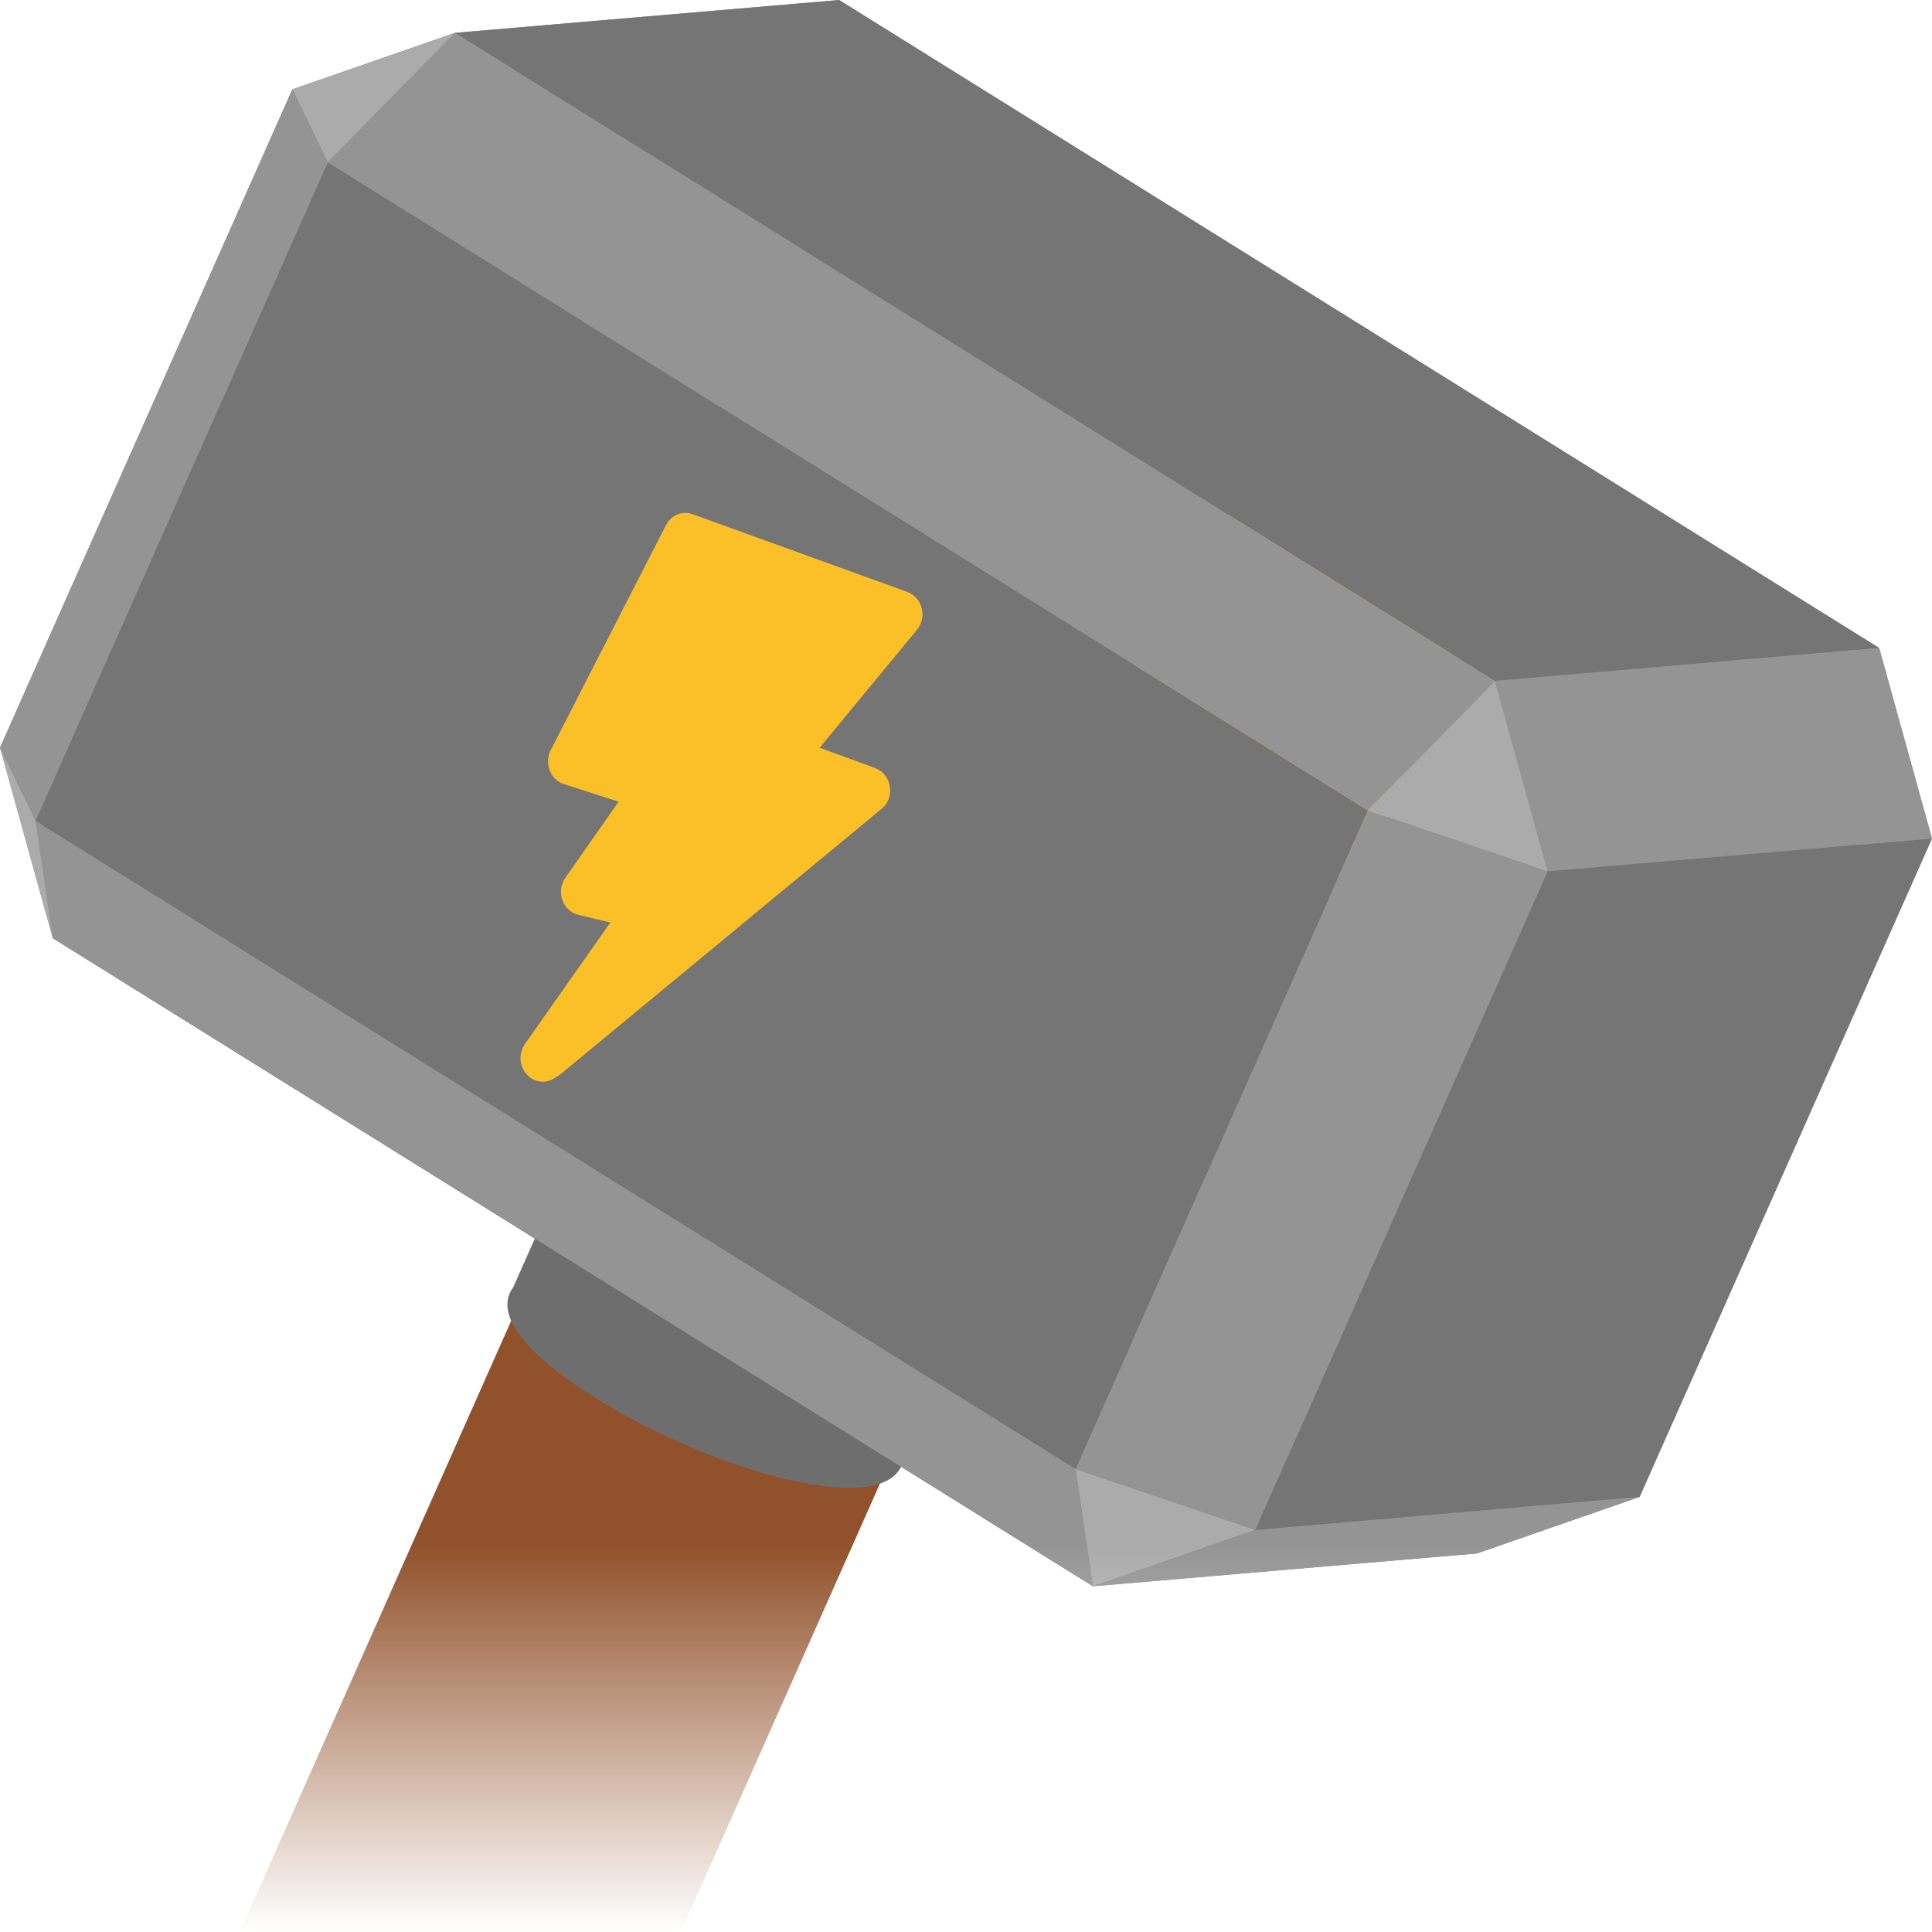
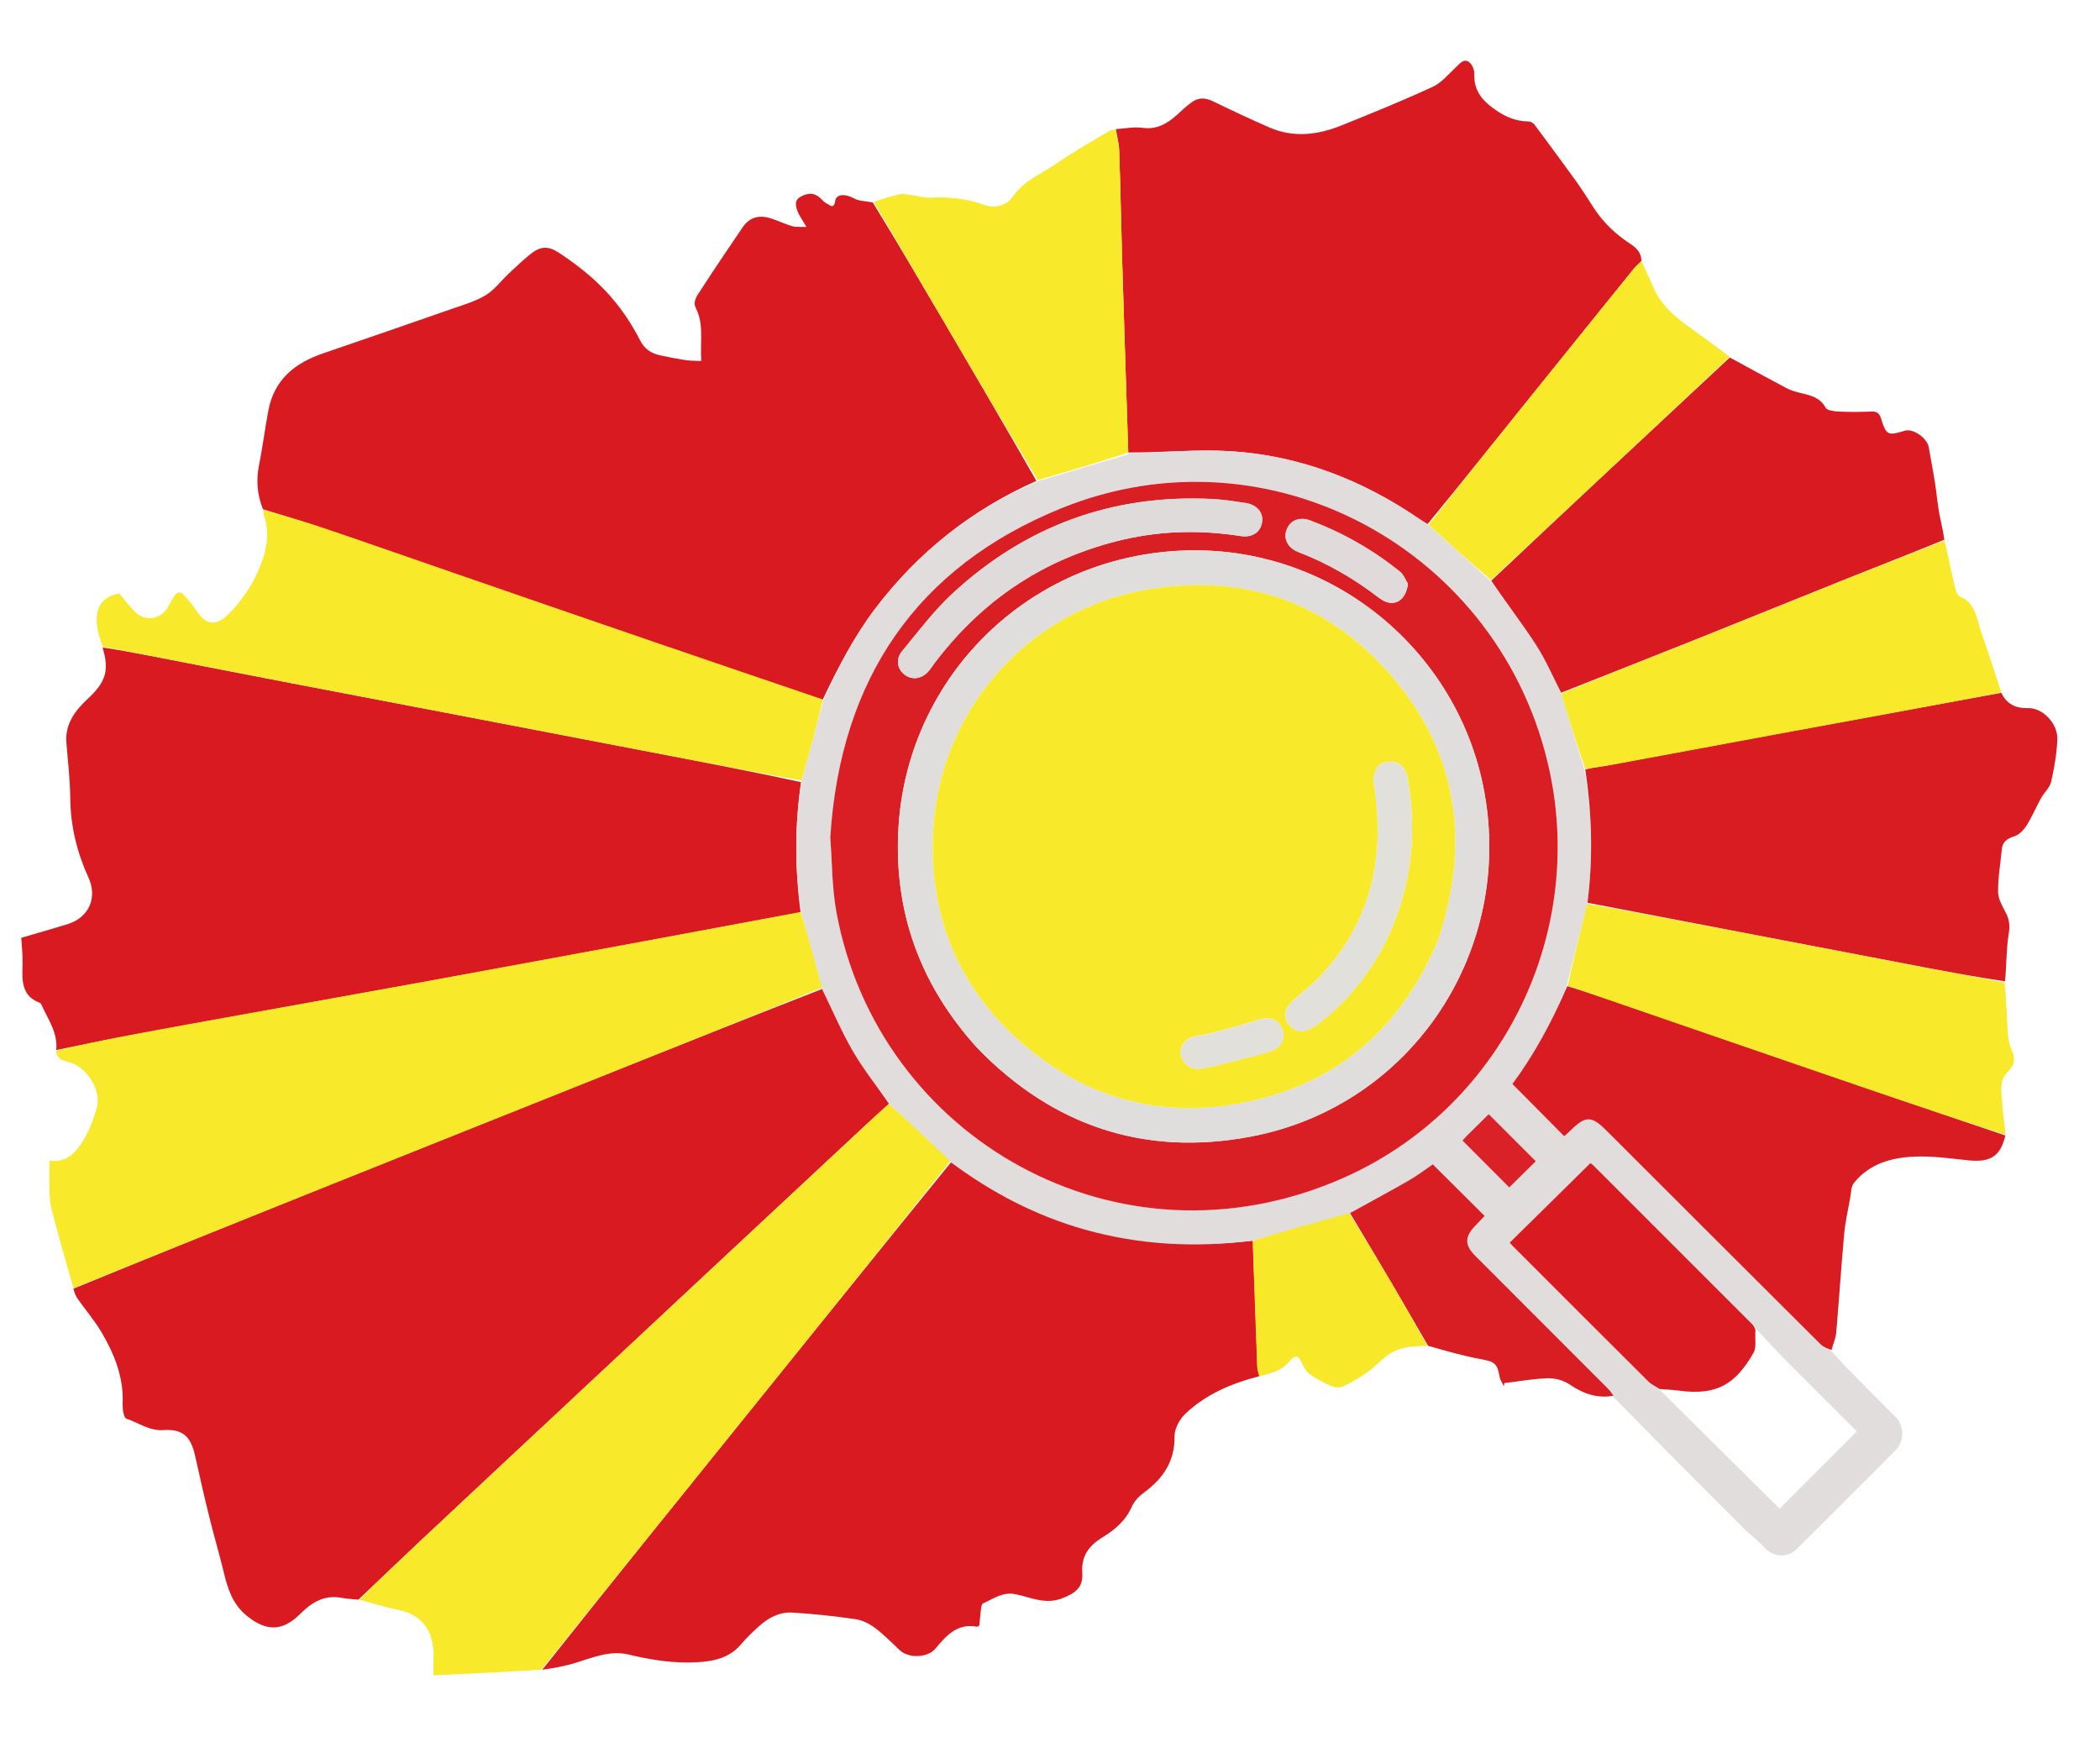
- <svg xmlns="http://www.w3.org/2000/svg" class="hammer" width="41.217" height="41.217" version="1.1" viewBox="-50 -50 41.217 41.217">
+ <svg xmlns="http://www.w3.org/2000/svg" viewBox="0 433.2 162 134" version="1.1" id="Layer_1">
  <defs>
-     <mask id="mask111">
-       <rect x="-19.21" y="-25.7" width="46.217" height="41.217" fill="url(#linearGradient115)" />
-     </mask>
-     <linearGradient id="linearGradient115" x1="-25.395" x2="-25.395" y1="-9.3" y2="-18.03" gradientTransform="matrix(1.0589 0 0 .94436 30.79 24.3)" gradientUnits="userSpaceOnUse">
-       <stop offset="0" />
-       <stop stop-color="#fff" offset="1" />
-     </linearGradient>
+     <style>
+       .st0 {
+         fill: #f8e92a;
+       }
+ 
+       .st1 {
+         fill: #d92127;
+       }
+ 
+       .st2 {
+         fill: #d91e24;
+       }
+ 
+       .st3 {
+         fill: #d91c21;
+       }
+ 
+       .st4 {
+         fill: #e0dedc;
+       }
+ 
+       .st5 {
+         fill: #f8ea2b;
+       }
+ 
+       .st6 {
+         fill: #e1e0db;
+       }
+ 
+       .st7 {
+         fill: #d91b21;
+       }
+ 
+       .st8 {
+         fill: #e0dddc;
+       }
+ 
+       .st9 {
+         fill: #e0dbdb;
+       }
+ 
+       .st10 {
+         fill: #f7e92a;
+       }
+ 
+       .st11 {
+         fill: #d81d23;
+       }
+ 
+       .st12 {
+         fill: #d91c22;
+       }
+ 
+       .st13 {
+         fill: #e0dadb;
+       }
+     </style>
+     <style class="darkreader darkreader--sync" media="screen" />
  </defs>
-   <g transform="translate(-33.29,-24.3)" mask="url(#mask111)">
-     <g stroke-linecap="round" stroke-linejoin="round">
-       <path d="m-8.511-10.449 1.126 4.064 2.707-2.765z" fill="#ababab" />
-       <path d="m-2.273-24.496-6.238 14.047 3.833 1.299 6.238-14.048z" fill="#949494" />
-       <path d="m-2.273-24.496 3.465-1.204.368 2.502z" fill="#ababab" />
-       <path d="m17.511 4.674-2.707 2.766-22.189-13.825 2.707-2.765z" fill="#949494" />
-     </g>
-     <g stroke="#878787">
-       <path d="m-9.045 20.369-1.169 2.634" stroke-width="9.6" />
-       <path d="m-12.418 23.191c-1.85-1.153-2.326-2.132-1.086-2.238 1.239-.106 3.642.709 5.493 1.862s2.326 2.132 1.087 2.238c-1.24.106-3.643-.709-5.494-1.862" fill="#878787" stroke-linecap="round" stroke-linejoin="round" />
-       <path d="m-11.248 20.557c1.851 1.153 4.254 1.968 5.493 1.862 1.24-.106.764-1.085-1.086-2.238-1.851-1.153-4.254-1.968-5.494-1.862-1.239.106-.764 1.085 1.087 2.238" fill="#878787" stroke-linecap="round" stroke-linejoin="round" />
-     </g>
-     <g stroke-linecap="round" stroke-linejoin="round">
-       <path d="m-16.71-9.748 8.199-.701 1.126 4.064-8.199.701z" fill="#949494" />
-       <path d="m23.749-9.373-6.238 14.047-22.189-13.824 6.238-14.048z" fill="#757575" />
-       <path d="m10.271-16.073 3.751 3.534c.062.058.083.156.052.238l-1.95 5.128c-.046.121-.18.153-.268.065l-1.024-1.03c-.095-.096-.242-.048-.275.091l-.516 2.152c-.034.145-.191.19-.284.082 0 0-.606-.696-.606-.696-.094-.108-.25-.063-.285.082l-.803 3.384c-.05.212-.317.178-.336-.043l-.014-.147s.058-9.892.058-9.892c.001-.165.165-.253.277-.148l1.077 1.009c.101.095.25.034.274-.111l.597-3.587c.025-.146.174-.206.275-.111z" fill="#fbbf28" stroke="#fbbf28" stroke-width=".6" />
-     </g>
-     <g stroke="#808080">
-       <path d="m-8.362 18.833-.39.878" stroke-width="9.1" />
-       <path d="m-10.956 19.899c-1.85-1.153-2.326-2.132-1.086-2.238 1.239-.106 3.642.708 5.493 1.861s2.326 2.132 1.087 2.238c-1.24.106-3.643-.708-5.494-1.861" fill="#808080" stroke-linecap="round" stroke-linejoin="round" stroke-width=".5" />
-       <path d="m-10.566 19.021c1.851 1.153 4.254 1.967 5.494 1.861 1.239-.106.764-1.085-1.087-2.238s-4.254-1.967-5.494-1.861c-1.239.106-.764 1.085 1.087 2.238" fill="#808080" stroke-linecap="round" stroke-linejoin="round" stroke-width=".5" />
-     </g>
-     <path d="m-16.71-9.748 8.199-.701 6.238-14.047-8.199.701z" fill="#757575" stroke-linecap="round" stroke-linejoin="round" />
-     <path d="m-1.754 3.951-6.511 14.662" stroke="#91512b" stroke-width="8.6" />
-     <g stroke-linecap="round" stroke-linejoin="round">
-       <path d="m-10.468 18.801c-1.851-1.153-2.327-2.132-1.087-2.238 1.239-.106 3.643.709 5.493 1.862 1.851 1.153 2.327 2.132 1.087 2.238-1.239.106-3.643-.708-5.493-1.862" fill="#91512b" />
-       <path d="m-3.958 4.139c1.851 1.153 4.254 1.968 5.494 1.862 1.239-.106.764-1.086-1.087-2.239s-4.254-1.967-5.493-1.861c-1.24.106-.764 1.085 1.086 2.238" fill="#91512b" />
-       <path d="m1.192-25.7.368 2.502 22.189 13.825-.368-2.503z" fill="#949494" />
-       <path d="m-10.472-23.795 8.199-.701 3.465-1.204-8.199.701z" fill="#949494" />
-     </g>
-     <g stroke="#6e6e6e">
-       <path d="m-.487 1.097-1.17 2.634" stroke-width="9.1" />
-       <path d="m-3.86 3.92c-1.851-1.153-2.326-2.132-1.087-2.238s3.643.708 5.493 1.861c1.851 1.153 2.327 2.132 1.087 2.238-1.239.106-3.643-.708-5.493-1.861" fill="#6e6e6e" stroke-linecap="round" stroke-linejoin="round" stroke-width=".5" />
-       <path d="m-2.691 1.286c1.851 1.153 4.254 1.967 5.494 1.861 1.239-.106.764-1.085-1.087-2.238s-4.254-1.967-5.493-1.861c-1.24.106-.764 1.085 1.086 2.238" fill="#6e6e6e" stroke-linecap="round" stroke-linejoin="round" stroke-width=".5" />
-     </g>
-     <g stroke-linecap="round" stroke-linejoin="round">
-       <path d="m18.269 6.236-3.465 1.204 2.707-2.766z" fill="#ababab" />
-       <path d="m14.804 7.44-8.199.701-22.189-13.825 8.199-.701z" fill="#757575" />
-       <path d="m-16.71-9.748 1.126 4.064-.367-2.502z" fill="#ababab" />
-       <path d="m24.507-7.812-6.238 14.048-.758-1.562 6.238-14.047z" fill="#949494" />
-       <path d="m-10.472-23.795-6.238 14.047.759 1.562 6.237-14.048z" fill="#949494" />
-       <path d="m24.507-7.812-1.126-4.064.368 2.503z" fill="#ababab" />
-       <path d="m23.381-11.876-8.199.701-22.189-13.824 8.199-.701z" fill="#757575" />
-       <path d="m-10.472-23.795 3.465-1.204-2.707 2.765z" fill="#ababab" />
-       <path d="m18.269 6.236-8.199.701-3.465 1.204 8.199-.701z" fill="#949494" />
-       <path d="m-15.951-8.186.367 2.502 22.189 13.825-.367-2.503z" fill="#949494" />
-       <path d="m18.269 6.236-8.199.701 6.238-14.048 8.199-.701z" fill="#757575" />
-       <path d="m-9.714-22.234-6.237 14.048 22.189 13.824 6.237-14.047z" fill="#757575" />
-       <path d="m2.545-12.79-4.583-1.659c-.076-.027-.156.008-.195.085 0 0-2.463 4.808-2.463 4.808-.058.114-.005.263.107.298l1.296.416c.122.039.171.21.093.321 0 0-1.205 1.722-1.205 1.722-.081.116-.024.294.105.325l.827.196c.128.031.186.209.104.325 0 0-1.899 2.701-1.899 2.701-.118.169.056.41.22.304l.11-.07 6.849-5.661c.115-.095.083-.304-.054-.354l-1.312-.48c-.123-.045-.165-.224-.078-.331 0 0 2.157-2.615 2.157-2.615.087-.106.045-.286-.079-.331z" fill="#fbbf28" stroke="#fbbf28" stroke-width=".6" />
-       <path d="m24.507-7.812-8.199.701-1.126-4.064 8.199-.701z" fill="#949494" />
-       <path d="m15.182-11.175-2.707 2.766-22.189-13.825 2.707-2.765z" fill="#949494" />
-       <path d="m10.07 6.937-3.465 1.204-.367-2.503z" fill="#ababab" />
-       <path d="m16.308-7.111-6.238 14.048-3.832-1.299 6.237-14.047z" fill="#949494" />
-       <path d="m16.308-7.111-1.126-4.064-2.707 2.766z" fill="#ababab" />
-     </g>
-   </g>
+   <path d="M20.28,472.47c-.45-1.12-.53-2.25-.29-3.43.28-1.39.45-2.81.72-4.21.45-2.33,2.02-3.61,4.16-4.35,3.36-1.15,6.72-2.31,10.07-3.48.87-.3,1.78-.57,2.55-1.04.67-.41,1.17-1.11,1.76-1.66.52-.49,1.05-.99,1.6-1.44.87-.71,1.45-.72,2.39-.08,1.6,1.07,3.08,2.28,4.28,3.79.71.88,1.33,1.86,1.85,2.87.36.71.88,1.03,1.58,1.18.63.14,1.27.26,1.91.36.38.06.78.05,1.24.07-.11-1.45.23-2.8-.42-4.08-.27-.53.13-1.01.39-1.41,1.04-1.62,2.13-3.21,3.21-4.81.62-.91,1.44-.97,2.32-.66.51.18,1.01.41,1.52.56.27.08.58.04,1.09.06-.32-.56-.58-.89-.71-1.28-.13-.38-.23-.8.29-1.07.52-.27.98-.32,1.44.08.2.18.39.41.62.5.1.04.48.46.58-.24.09-.58.84-.54,1.46-.19.38.21.89.2,1.44.31,1.88,3.06,3.66,6.11,5.45,9.15,2.4,4.1,4.81,8.19,7.17,12.33-5.02,2.23-9.14,5.51-12.43,9.84-1.65,2.18-2.89,4.59-4.06,7.05-4.28-1.46-8.51-2.89-12.73-4.34-5.18-1.78-10.36-3.57-15.53-5.35-3.39-1.17-6.77-2.36-10.17-3.51-1.58-.54-3.18-1.01-4.77-1.51Z" class="st7" />
+   <path d="M27.66,556.61c-.44-.04-.88-.06-1.31-.14-1.3-.24-2.27.32-3.15,1.2-1.24,1.25-2.5,1.56-4.18.17-1.07-.88-1.45-2.05-1.75-3.31-.34-1.42-.76-2.82-1.11-4.24-.4-1.6-.76-3.21-1.12-4.82-.33-1.46-.96-2.04-2.43-1.94-1.1.07-1.92-.57-2.86-.88-.2-.06-.3-.73-.29-1.11.1-2.05-.63-3.87-1.64-5.58-.53-.89-1.21-1.68-1.81-2.53-.16-.23-.27-.49-.35-.81,6.7-2.75,13.33-5.42,19.97-8.08,6.19-2.48,12.39-4.96,18.59-7.43,6.4-2.56,12.79-5.11,19.22-7.62.81,1.63,1.5,3.25,2.39,4.76.83,1.42,1.86,2.72,2.75,4.1-.64.58-1.23,1.11-1.82,1.66-6.89,6.42-13.78,12.85-20.66,19.28-4.57,4.27-9.14,8.53-13.7,12.81-1.59,1.49-3.16,3-4.74,4.5Z" class="st7" />
+   <path d="M4.34,514.2c.13-1.34-.65-2.38-1.16-3.52-.02-.04-.06-.09-.1-.11-1.43-.53-1.38-1.72-1.34-2.94.02-.7-.06-1.41-.1-2.08,1.21-.36,2.42-.69,3.62-1.07,1.57-.5,2.29-2.01,1.56-3.59-.87-1.89-1.38-3.95-1.4-6.1-.01-1.44-.19-2.89-.3-4.33-.11-1.43.72-2.48,1.63-3.33,1.37-1.27,1.72-2.15,1.16-3.98,1.23.19,2.41.4,3.58.63,3.88.75,7.77,1.52,11.65,2.26,4.46.86,8.93,1.7,13.39,2.56,5.08.97,10.17,1.95,15.25,2.93,3.34.64,6.67,1.29,10.01,2.01-.48,3.39-.47,6.71-.03,10.04-4.07.76-8.07,1.51-12.08,2.25-5.52,1.02-11.03,2.04-16.55,3.05-4.63.84-9.26,1.67-13.89,2.51-3.12.56-6.24,1.13-9.35,1.71-1.86.35-3.7.74-5.56,1.11Z" class="st7" />
+   <path d="M97.13,539.38c-2.1.53-4.07,1.37-5.66,2.86-.46.43-.87,1.17-.86,1.77.02,1.93-.88,3.25-2.35,4.33-.38.28-.75.66-.94,1.08-.48,1.1-1.32,1.81-2.3,2.4-1.02.63-1.62,1.44-1.53,2.72.08,1.12-.52,1.57-1.56,1.97-1.28.49-2.39-.06-3.54-.31-1.04-.23-1.75.35-2.56.7-.09.04-.13.27-.15.41-.06.44-.09.88-.13,1.3-.1.05-.15.1-.19.09-1.53-.29-2.38.71-3.21,1.7-.58.69-2.03.77-2.74.11-.64-.59-1.24-1.23-1.94-1.74-.43-.32-.99-.59-1.52-.66-1.6-.23-3.22-.41-4.83-.5-.99-.06-1.86.4-2.59,1.07-.47.43-.94.87-1.35,1.36-.91,1.08-2.13,1.33-3.43,1.4-1.79.1-3.53-.18-5.28-.6-1.41-.34-2.77.25-4.12.66-.81.25-1.65.39-2.52.52,5.52-6.95,11.09-13.84,16.65-20.74,4.96-6.15,9.91-12.3,14.91-18.44,3.16,2.33,6.54,4.09,10.28,5.15,4.27,1.21,8.6,1.43,12.98.93.12,3.28.23,6.49.35,9.7,0,.25.09.5.14.76Z" class="st7" />
+   <path d="M86.08,443.16c.68-.04,1.37-.19,2.03-.1,1.25.18,2.1-.44,2.92-1.21.3-.29.62-.56.96-.8.52-.36,1.05-.3,1.62-.02,1.43.7,2.87,1.37,4.33,2.01,1.83.79,3.67.58,5.46-.13,2.39-.96,4.78-1.93,7.12-3.01.68-.31,1.21-.97,1.78-1.5.3-.28.59-.69,1-.43.24.15.44.6.43.9-.05,1.33.61,2.1,1.67,2.83.81.56,1.59.86,2.53.87.15,0,.35.12.45.25,1.08,1.45,2.16,2.91,3.22,4.38.49.69.94,1.41,1.4,2.12.72,1.08,1.65,1.96,2.72,2.66.49.32.88.66.91,1.34-.23.24-.41.39-.56.57-2.91,3.6-5.81,7.19-8.71,10.8-2.4,2.98-4.79,5.97-7.23,8.94-.23-.13-.41-.24-.59-.36-4.41-3.03-9.27-4.93-14.62-5.26-2.61-.16-5.25.11-7.88.1-.16-4.86-.32-9.65-.46-14.43-.09-2.95-.14-5.91-.24-8.86-.02-.56-.17-1.11-.26-1.67Z" class="st7" />
+   <path d="M87.04,468.19c2.63-.07,5.27-.34,7.88-.18,5.35.33,10.2,2.23,14.62,5.26.17.12.36.23.62.4,1.66,1.48,3.24,2.9,4.84,4.37,1.18,1.66,2.41,3.22,3.48,4.89.76,1.17,1.31,2.48,1.96,3.78.6,1.97,1.19,3.89,1.78,5.87.59,3.46.68,6.87.22,10.36-.53,2.14-1.05,4.22-1.6,6.34-1.11,2.78-2.5,5.34-4.16,7.58,1.37,1.38,2.67,2.69,4,4.03.12-.11.3-.27.47-.43,1.17-1.16,1.62-1.17,2.78-.01,5.51,5.49,11,11,16.52,16.49.22.22.55.33.83.5.41.44.81.9,1.23,1.33,1.24,1.26,2.5,2.52,3.75,3.78.64.64.65,1.84,0,2.5-2.54,2.54-5.08,5.09-7.63,7.63-.77.77-1.87.66-2.59-.16-.45-.52-1.03-.91-1.52-1.4-3.34-3.34-6.67-6.69-10.04-10.13-.18-.28-.32-.47-.49-.64-3.4-3.41-6.81-6.81-10.21-10.22-.81-.81-.8-1.45-.02-2.26.27-.28.53-.56.76-.8-1.37-1.36-2.67-2.65-4-3.98-.59.4-1.2.87-1.86,1.25-1.5.86-3.02,1.67-4.59,2.52-2.52.69-4.98,1.37-7.44,2.05-4.38.56-8.71.35-12.98-.86-3.74-1.06-7.12-2.82-10.31-5.19-1.63-1.53-3.17-2.99-4.72-4.46-.94-1.35-1.98-2.65-2.81-4.07-.88-1.51-1.57-3.14-2.39-4.82-.56-2.03-1.08-3.96-1.61-5.89-.5-3.32-.52-6.64,0-10.07.59-2.18,1.14-4.23,1.7-6.29,1.11-2.48,2.35-4.89,4-7.07,3.29-4.33,7.41-7.61,12.49-9.84,2.41-.73,4.72-1.41,7.02-2.09M128.06,540.44c3.11,3.09,6.22,6.17,9.22,9.15,2-2,3.96-3.96,5.96-5.96-1.68-1.68-3.44-3.43-5.18-5.18-.86-.87-1.7-1.76-2.58-2.73-.1-.12-.19-.26-.3-.37-4.07-4.07-8.14-8.14-12.21-12.21-.13-.13-.28-.22-.26-.21-2.11,2.07-4.16,4.1-6.23,6.14.06.07.14.17.24.26,3.49,3.49,6.97,6.98,10.46,10.45.24.24.56.38.89.66M64.05,497.87c.15,1.91.13,3.85.48,5.72,3.21,17.4,21.71,28.05,38.95,20.54,12.17-5.3,18.83-18.54,16.06-31.46-3.64-16.99-21.55-26.79-37.64-20.28-11.22,4.54-17.08,13.23-17.85,25.47M113.18,520.8c-.16.17-.31.35-.35.39,1.27,1.28,2.5,2.51,3.61,3.62.66-.65,1.38-1.36,2.05-2.02-1.16-1.16-2.38-2.38-3.61-3.61.01,0-.05,0-.08.03-.51.5-1.02,1-1.62,1.59Z" class="st8" />
+   <path d="M61.77,503.57c.58,1.92,1.11,3.85,1.63,5.83-6.39,2.61-12.79,5.16-19.18,7.72-6.2,2.48-12.4,4.95-18.59,7.43-6.64,2.66-13.27,5.34-19.96,8.02-.59-1.99-1.14-3.99-1.67-6-.11-.43-.16-.88-.18-1.33-.03-.83,0-1.65,0-2.5.99.12,1.62-.23,2.19-.96.75-.96,1.15-2.04,1.47-3.17.35-1.28-.77-3.05-2.07-3.44-.44-.13-1.03-.18-1.08-.91,1.86-.44,3.71-.83,5.57-1.18,3.11-.59,6.23-1.15,9.35-1.71,4.63-.84,9.26-1.66,13.89-2.51,5.52-1.01,11.03-2.03,16.55-3.05,4.01-.74,8.01-1.49,12.08-2.25Z" class="st0" />
+   <path d="M68.58,518.37c1.6,1.43,3.14,2.9,4.72,4.41-4.92,6.2-9.87,12.35-14.83,18.5-5.56,6.9-11.13,13.79-16.72,20.73-2.75.18-5.47.31-8.31.44,0-.64.02-1.19,0-1.74-.06-1.67-.84-2.92-2.63-3.29-1.02-.21-2.02-.52-3.09-.8,1.51-1.51,3.09-3.02,4.68-4.51,4.56-4.27,9.13-8.54,13.7-12.81,6.89-6.43,13.77-12.85,20.66-19.28.58-.54,1.17-1.08,1.82-1.66Z" class="st0" />
+   <path d="M122.46,502.86c.44-3.42.35-6.83-.17-10.3.65-.16,1.23-.22,1.81-.33,4.5-.83,8.99-1.67,13.48-2.5,5.6-1.03,11.2-2.05,16.81-3.08.41.87,1.11,1.21,2.06,1.18,1.13-.03,2.32,1.2,2.26,2.44-.05,1.09-.24,2.18-.48,3.25-.11.45-.54.83-.78,1.26-.38.69-.69,1.43-1.11,2.1-.22.35-.58.72-.95.84-.57.18-.92.43-.97,1.04-.1,1.09-.3,2.18-.28,3.27,0,.55.36,1.12.62,1.64.27.54.29,1.02.19,1.63-.19,1.16-.15,2.36-.28,3.61-2.14-.32-4.2-.7-6.26-1.09-3.92-.75-7.83-1.5-11.75-2.25-4.73-.91-9.45-1.81-14.18-2.72Z" class="st3" />
+   <path d="M120.43,486.65c-.64-1.25-1.19-2.55-1.95-3.72-1.07-1.66-2.3-3.23-3.44-4.93,6.15-5.8,12.28-11.51,18.4-17.22,1.45.79,2.89,1.58,4.35,2.35.36.19.76.31,1.16.4.75.18,1.46.34,1.89,1.13.12.21.64.27.98.29.85.04,1.7.04,2.55,0,.45-.02.62.16.75.57.39,1.26.52,1.31,1.82.91.65-.2,1.74.58,1.85,1.28.15.91.34,1.82.48,2.74.12.77.19,1.55.32,2.31.12.67.31,1.34.4,2.08-2.54,1.04-5.02,2-7.49,2.99-3.83,1.53-7.65,3.09-11.48,4.62-3.53,1.41-7.07,2.8-10.61,4.2Z" class="st7" />
+   <path d="M63.48,487.18c-.5,2.07-1.05,4.13-1.65,6.23-3.37-.6-6.71-1.25-10.04-1.89-5.08-.98-10.17-1.95-15.25-2.93-4.46-.85-8.93-1.7-13.39-2.56-3.89-.75-7.77-1.51-11.65-2.26-1.17-.23-2.34-.45-3.57-.69-.17-.45-.32-.87-.4-1.31-.22-1.34.02-2.45,1.66-2.79.36.42.76.94,1.22,1.41.79.82,2.02.59,2.55-.37.81-1.46.83-1.45,1.87-.16.13.16.24.34.36.51.77,1.12,1.54,1.13,2.51.14,1.21-1.24,2.08-2.67,2.61-4.3.33-1.01.43-2.09.08-3.15-.05-.15-.05-.31-.08-.53,1.57.43,3.17.91,4.75,1.44,3.39,1.15,6.78,2.34,10.17,3.51,5.18,1.79,10.35,3.58,15.53,5.35,4.22,1.45,8.45,2.88,12.73,4.34Z" class="st0" />
+   <path d="M141.28,537.35c-.29-.1-.62-.22-.84-.44-5.51-5.49-11.01-10.99-16.52-16.49-1.16-1.16-1.61-1.14-2.78.01-.17.17-.35.32-.47.43-1.33-1.34-2.63-2.65-4-4.03,1.66-2.23,3.05-4.8,4.23-7.55,1.03.3,1.96.61,2.89.93,3.29,1.13,6.58,2.27,9.87,3.4,3.54,1.22,7.08,2.44,10.63,3.65,3.47,1.19,6.94,2.36,10.41,3.54-.37,1.59-1.14,2.09-2.83,1.92-1.38-.14-2.78-.35-4.16-.29-1.78.07-3.5.54-4.69,2.03-.24.3-.22.8-.3,1.21-.17.93-.38,1.85-.46,2.78-.23,2.52-.39,5.05-.61,7.57-.04.43-.23.84-.36,1.32Z" class="st12" />
+   <path d="M154.71,520.74c-3.48-1.11-6.95-2.28-10.42-3.46-3.54-1.21-7.08-2.43-10.63-3.65-3.29-1.13-6.58-2.27-9.87-3.4-.93-.32-1.86-.63-2.85-.98.45-2.1.97-4.18,1.5-6.32,4.75.84,9.47,1.75,14.2,2.65,3.92.75,7.83,1.5,11.75,2.25,2.06.39,4.12.77,6.25,1.17.13,1.35.17,2.7.26,4.03.03.43.14.88.32,1.27.27.59.15,1.12-.26,1.51-.8.74-.56,1.64-.5,2.52.05.78.17,1.55.25,2.4Z" class="st0" />
+   <path d="M87.04,468.11c-2.3.76-4.61,1.44-6.98,2.13-2.46-4.09-4.87-8.18-7.27-12.28-1.78-3.04-3.56-6.09-5.38-9.18.63-.23,1.3-.44,1.98-.59.27-.06.57.01.86.05.52.07,1.04.24,1.55.21,1.39-.07,2.76.06,4.05.54.98.36,1.87-.02,2.27-.61.88-1.28,2.24-1.77,3.4-2.58,1.31-.91,2.71-1.69,4.07-2.51.11-.06.25-.07.43-.12.15.54.3,1.09.32,1.65.1,2.95.15,5.91.24,8.86.14,4.78.31,9.57.46,14.43Z" class="st0" />
+   <path d="M120.44,486.71c3.53-1.45,7.07-2.84,10.6-4.25,3.83-1.53,7.65-3.09,11.48-4.62,2.47-.99,4.95-1.95,7.48-2.93.28,1.09.48,2.18.73,3.27.09.38.21.94.47,1.05,1.21.5,1.26,1.64,1.6,2.62.54,1.57,1.06,3.14,1.59,4.77-5.61,1.08-11.21,2.1-16.81,3.13-4.5.83-8.99,1.67-13.48,2.5-.57.11-1.16.17-1.81.26-.66-1.91-1.25-3.82-1.85-5.79Z" class="st0" />
+   <path d="M133.42,460.73c-6.1,5.76-12.23,11.47-18.4,17.22-1.62-1.38-3.2-2.8-4.81-4.26,2.36-3.03,4.75-6.02,7.15-9,2.9-3.6,5.8-7.2,8.71-10.8.15-.18.34-.33.56-.52.36.7.64,1.42.97,2.12.65,1.43,1.85,2.34,3.08,3.21.91.65,1.81,1.31,2.74,2.02Z" class="st0" />
+   <path d="M104.14,526.79c1.51-.83,3.03-1.65,4.53-2.51.66-.38,1.28-.85,1.86-1.25,1.34,1.33,2.63,2.62,4,3.98-.23.24-.5.52-.76.8-.78.81-.78,1.46.02,2.26,3.4,3.41,6.81,6.81,10.21,10.22.17.17.31.36.47.59-1.25.22-2.34-.15-3.38-.87-.45-.31-1.1-.49-1.66-.48-1.13.03-2.25.24-3.38.37-.01.08-.03.16-.04.25-.11-.25-.29-.49-.33-.75-.17-1.02-.39-1.15-1.47-1.35-1.34-.24-2.65-.63-4.04-1.02-.89-1.51-1.71-2.96-2.55-4.39-1.15-1.96-2.32-3.91-3.48-5.86Z" class="st11" />
+   <path d="M104.08,526.8c1.22,1.94,2.39,3.89,3.54,5.85.84,1.43,1.66,2.88,2.49,4.38-1.08.03-2.17.05-3.09.74-.55.41-1.01.93-1.57,1.32-.58.41-1.21.78-1.86,1.08-.26.12-.67.06-.95-.06-.57-.25-1.13-.56-1.64-.92-.23-.16-.4-.46-.52-.73-.29-.68-.54-.8-.99-.25-.6.73-1.41.94-2.31,1.16-.11-.24-.19-.5-.2-.75-.12-3.21-.23-6.42-.35-9.7,2.45-.75,4.92-1.43,7.44-2.12Z" class="st10" />
+   <path d="M64.05,497.8c.77-12.17,6.63-20.86,17.85-25.4,16.09-6.51,33.99,3.29,37.64,20.28,2.77,12.92-3.89,26.16-16.06,31.46-17.24,7.51-35.74-3.14-38.95-20.54-.35-1.87-.33-3.81-.48-5.8M75.43,514.09c5.8,5.98,12.88,8.33,21.01,6.8,12.55-2.35,20.52-14.52,17.97-27.05-2.36-11.64-13.75-20.18-26.59-17.78-10.3,1.93-17.88,10.55-18.51,20.96-.39,6.48,1.65,12.16,6.11,17.06M86.75,474.81c2.97-.68,5.96-.72,8.97-.25.91.14,1.55-.33,1.64-1.11.09-.72-.42-1.32-1.28-1.44-.87-.13-1.74-.27-2.62-.31-7.66-.37-14.32,2.08-19.94,7.25-1.46,1.34-2.67,2.96-3.94,4.5-.52.64-.35,1.4.24,1.83.58.42,1.33.29,1.84-.33.17-.21.31-.43.47-.64,3.7-4.88,8.49-8.08,14.6-9.5M108.61,478.22c-.2-.31-.33-.69-.6-.9-2.09-1.69-4.4-3-6.91-3.95-.82-.31-1.53-.04-1.82.65-.3.72.04,1.45.89,1.78,2.26.86,4.32,2.07,6.23,3.54,1.02.79,2.04.31,2.21-1.11Z" class="st2" />
+   <path d="M128.01,540.35c-.28-.19-.61-.33-.85-.57-3.5-3.48-6.98-6.97-10.46-10.45-.09-.09-.18-.2-.24-.26,2.07-2.04,4.13-4.06,6.23-6.14-.02-.01.14.08.26.21,4.07,4.07,8.14,8.14,12.21,12.21.11.11.2.24.26.46-.06.65.1,1.31-.14,1.74-1.42,2.5-2.9,3.31-5.72,2.94-.52-.07-1.04-.09-1.56-.13Z" class="st7" />
+   <path d="M113.22,520.76c.55-.54,1.06-1.05,1.57-1.55.03-.03.1-.04.08-.03,1.24,1.24,2.45,2.45,3.61,3.61-.67.66-1.4,1.37-2.05,2.02-1.11-1.12-2.34-2.35-3.61-3.62.04-.04.19-.21.39-.43Z" class="st1" />
+   <path d="M75.39,514.05c-4.42-4.86-6.47-10.54-6.07-17.02.63-10.41,8.22-19.03,18.51-20.96,12.83-2.41,24.22,6.13,26.59,17.78,2.54,12.53-5.42,24.7-17.97,27.05-8.14,1.53-15.21-.82-21.05-6.84M110.85,505.95c.05-.15.11-.3.16-.45,2.51-7.73,1.31-14.8-4.24-20.79-4.94-5.32-11.22-7.24-18.38-6.01-8.82,1.53-15.81,8.97-16.39,18.42-.41,6.71,1.93,12.4,7.1,16.77,5.04,4.27,10.92,5.67,17.33,4.27,6.85-1.49,11.6-5.67,14.42-12.21Z" class="st4" />
+   <path d="M86.68,474.82c-6.04,1.41-10.84,4.61-14.54,9.48-.16.21-.31.44-.47.64-.51.62-1.26.75-1.84.33-.6-.43-.77-1.19-.24-1.83,1.27-1.54,2.48-3.16,3.94-4.5,5.62-5.17,12.28-7.62,19.94-7.25.88.04,1.75.18,2.62.31.86.13,1.37.73,1.28,1.44-.09.77-.73,1.25-1.64,1.11-3.01-.47-6-.43-9.04.27Z" class="st9" />
+   <path d="M108.61,478.28c-.18,1.36-1.19,1.83-2.22,1.04-1.91-1.47-3.97-2.68-6.23-3.54-.85-.32-1.19-1.06-.89-1.78.29-.68,1-.96,1.82-.65,2.51.95,4.82,2.26,6.91,3.95.27.22.4.6.61.97Z" class="st13" />
+   <path d="M110.82,506c-2.8,6.49-7.54,10.66-14.39,12.16-6.41,1.4-12.28,0-17.33-4.27-5.17-4.37-7.51-10.07-7.1-16.77.58-9.45,7.57-16.89,16.39-18.42,7.16-1.24,13.44.68,18.38,6.01,5.55,5.99,6.75,13.06,4.24,20.79-.05.15-.11.3-.19.51M106.52,506.6c2.24-4.19,2.89-8.63,2.08-13.3-.17-.98-.77-1.47-1.65-1.31-.74.13-1.1.82-.96,1.73.89,5.57-.2,10.59-4.14,14.79-.65.69-1.43,1.27-2.14,1.91-.59.53-.71,1.21-.33,1.77.44.66,1.24.75,2.03.19,2.12-1.5,3.76-3.44,5.11-5.79M93.2,512.97c-.26.04-.52.08-.79.12-.86.15-1.4.7-1.33,1.39.07.72.76,1.33,1.6,1.16,1.78-.36,3.55-.82,5.3-1.33.89-.26,1.22-1.03.93-1.74-.31-.77-.99-.97-1.92-.67-1.21.39-2.44.71-3.8,1.07Z" class="st5" />
+   <path d="M106.49,506.65c-1.32,2.3-2.96,4.23-5.08,5.74-.79.56-1.59.47-2.03-.19-.37-.57-.25-1.25.33-1.77.71-.64,1.49-1.21,2.14-1.91,3.94-4.21,5.03-9.23,4.14-14.79-.15-.92.22-1.6.96-1.73.88-.16,1.48.33,1.65,1.31.81,4.67.16,9.11-2.11,13.35Z" class="st6" />
+   <path d="M93.27,512.97c1.29-.36,2.52-.67,3.73-1.06.93-.3,1.61-.1,1.92.67.29.71-.04,1.47-.93,1.74-1.75.52-3.52.97-5.3,1.33-.85.17-1.54-.44-1.6-1.16-.06-.68.47-1.24,1.33-1.39.26-.04.52-.08.85-.13Z" class="st6" />
</svg>
